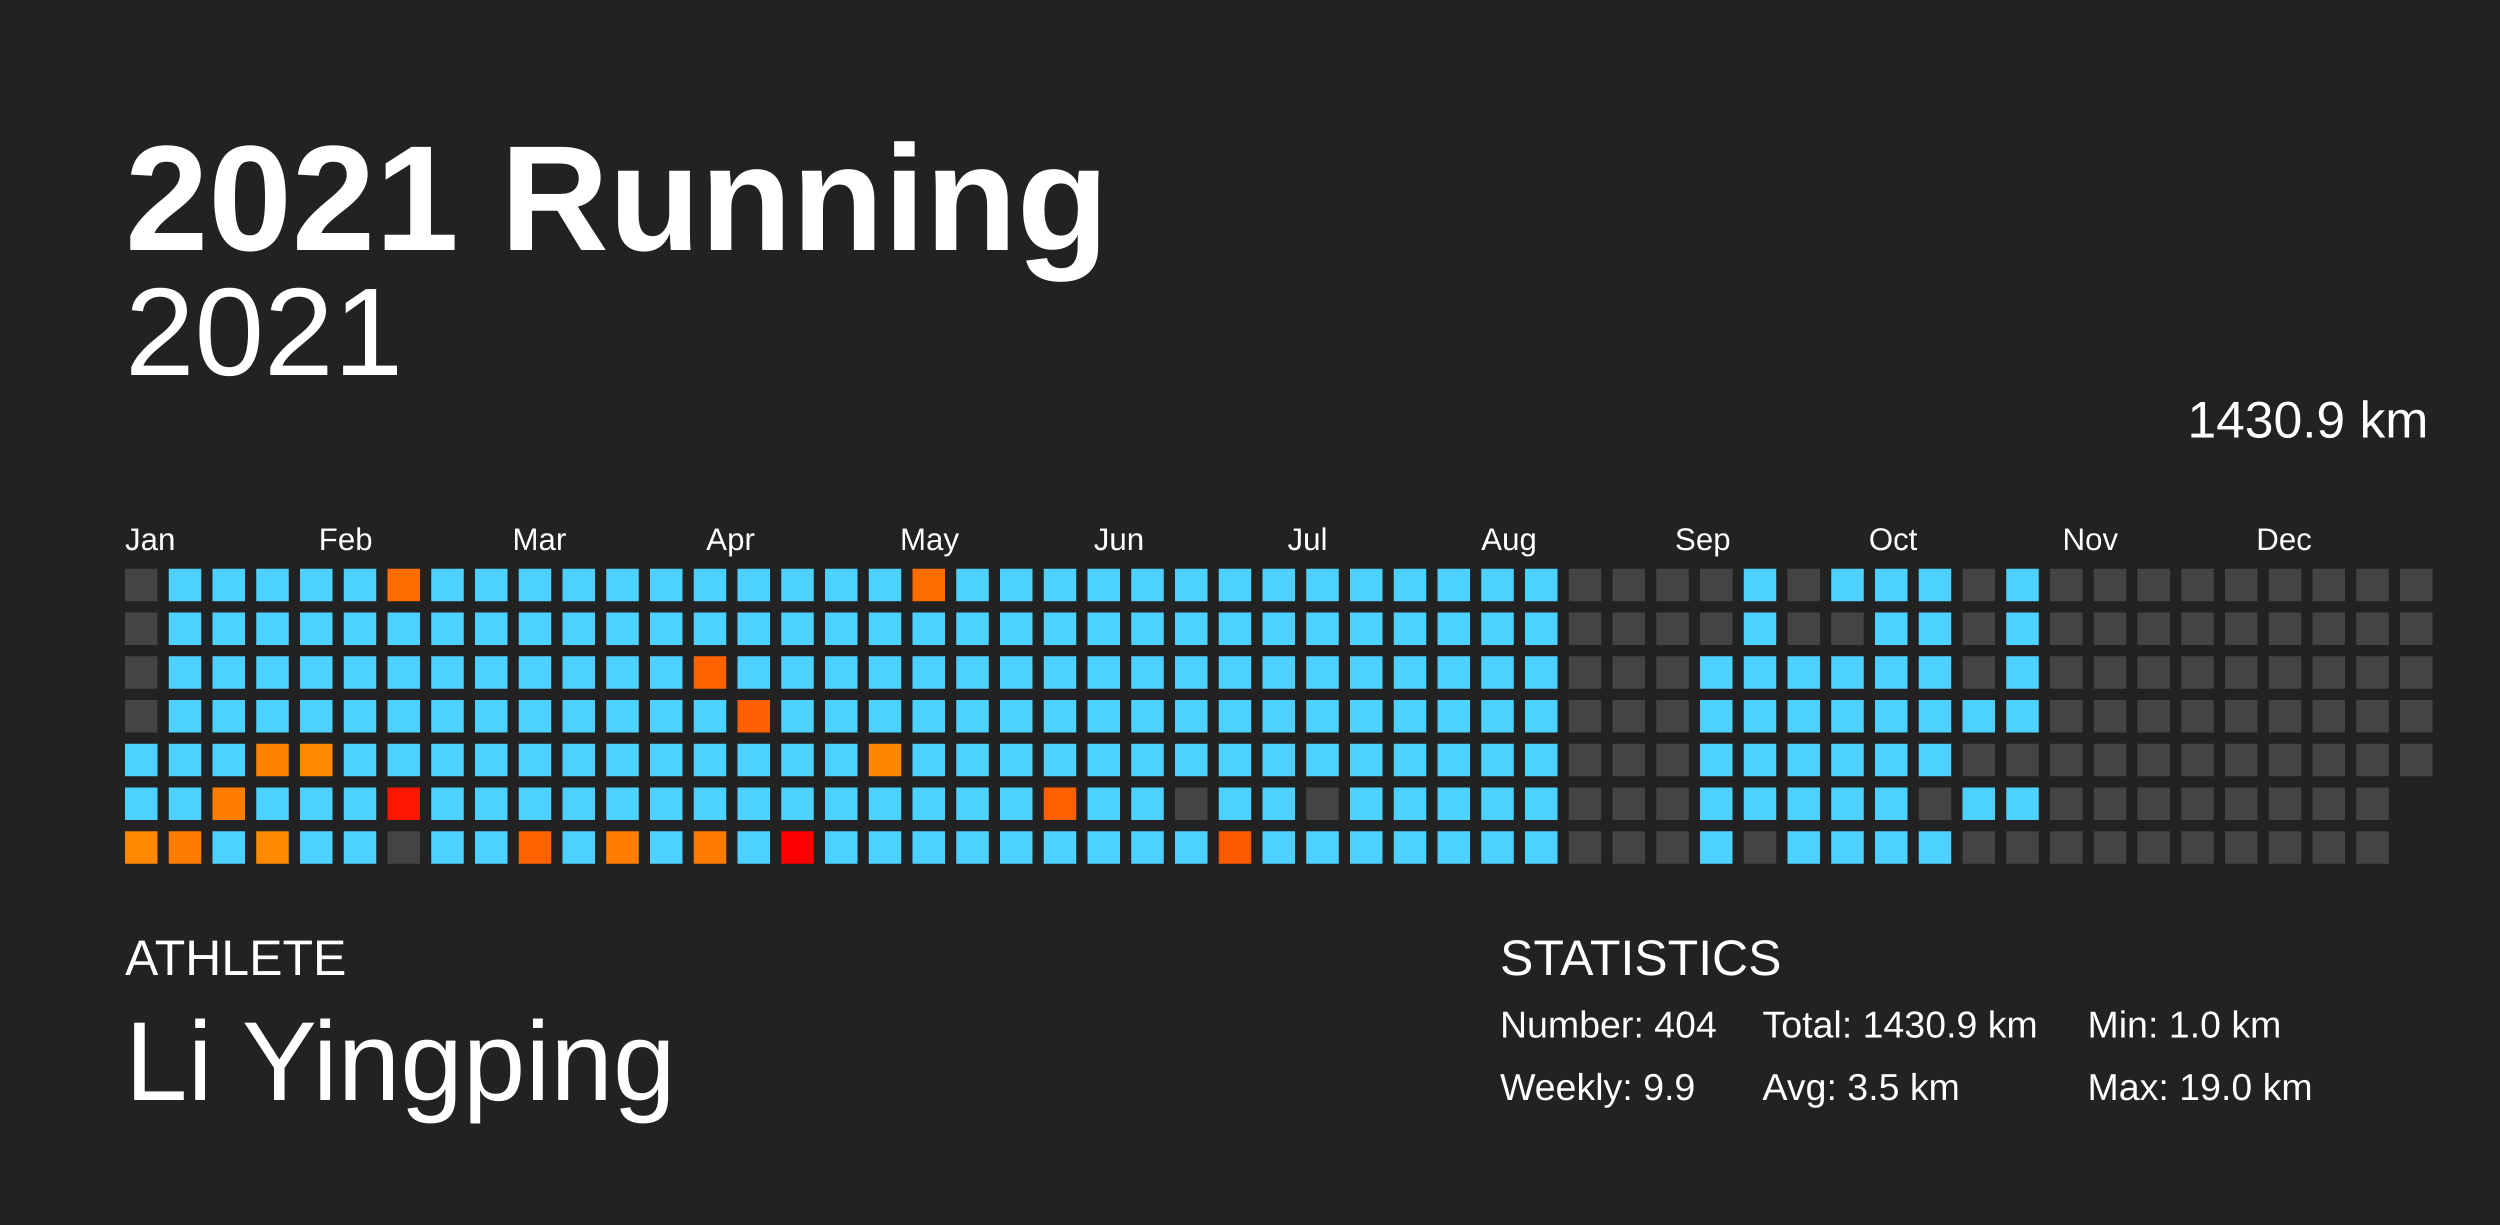
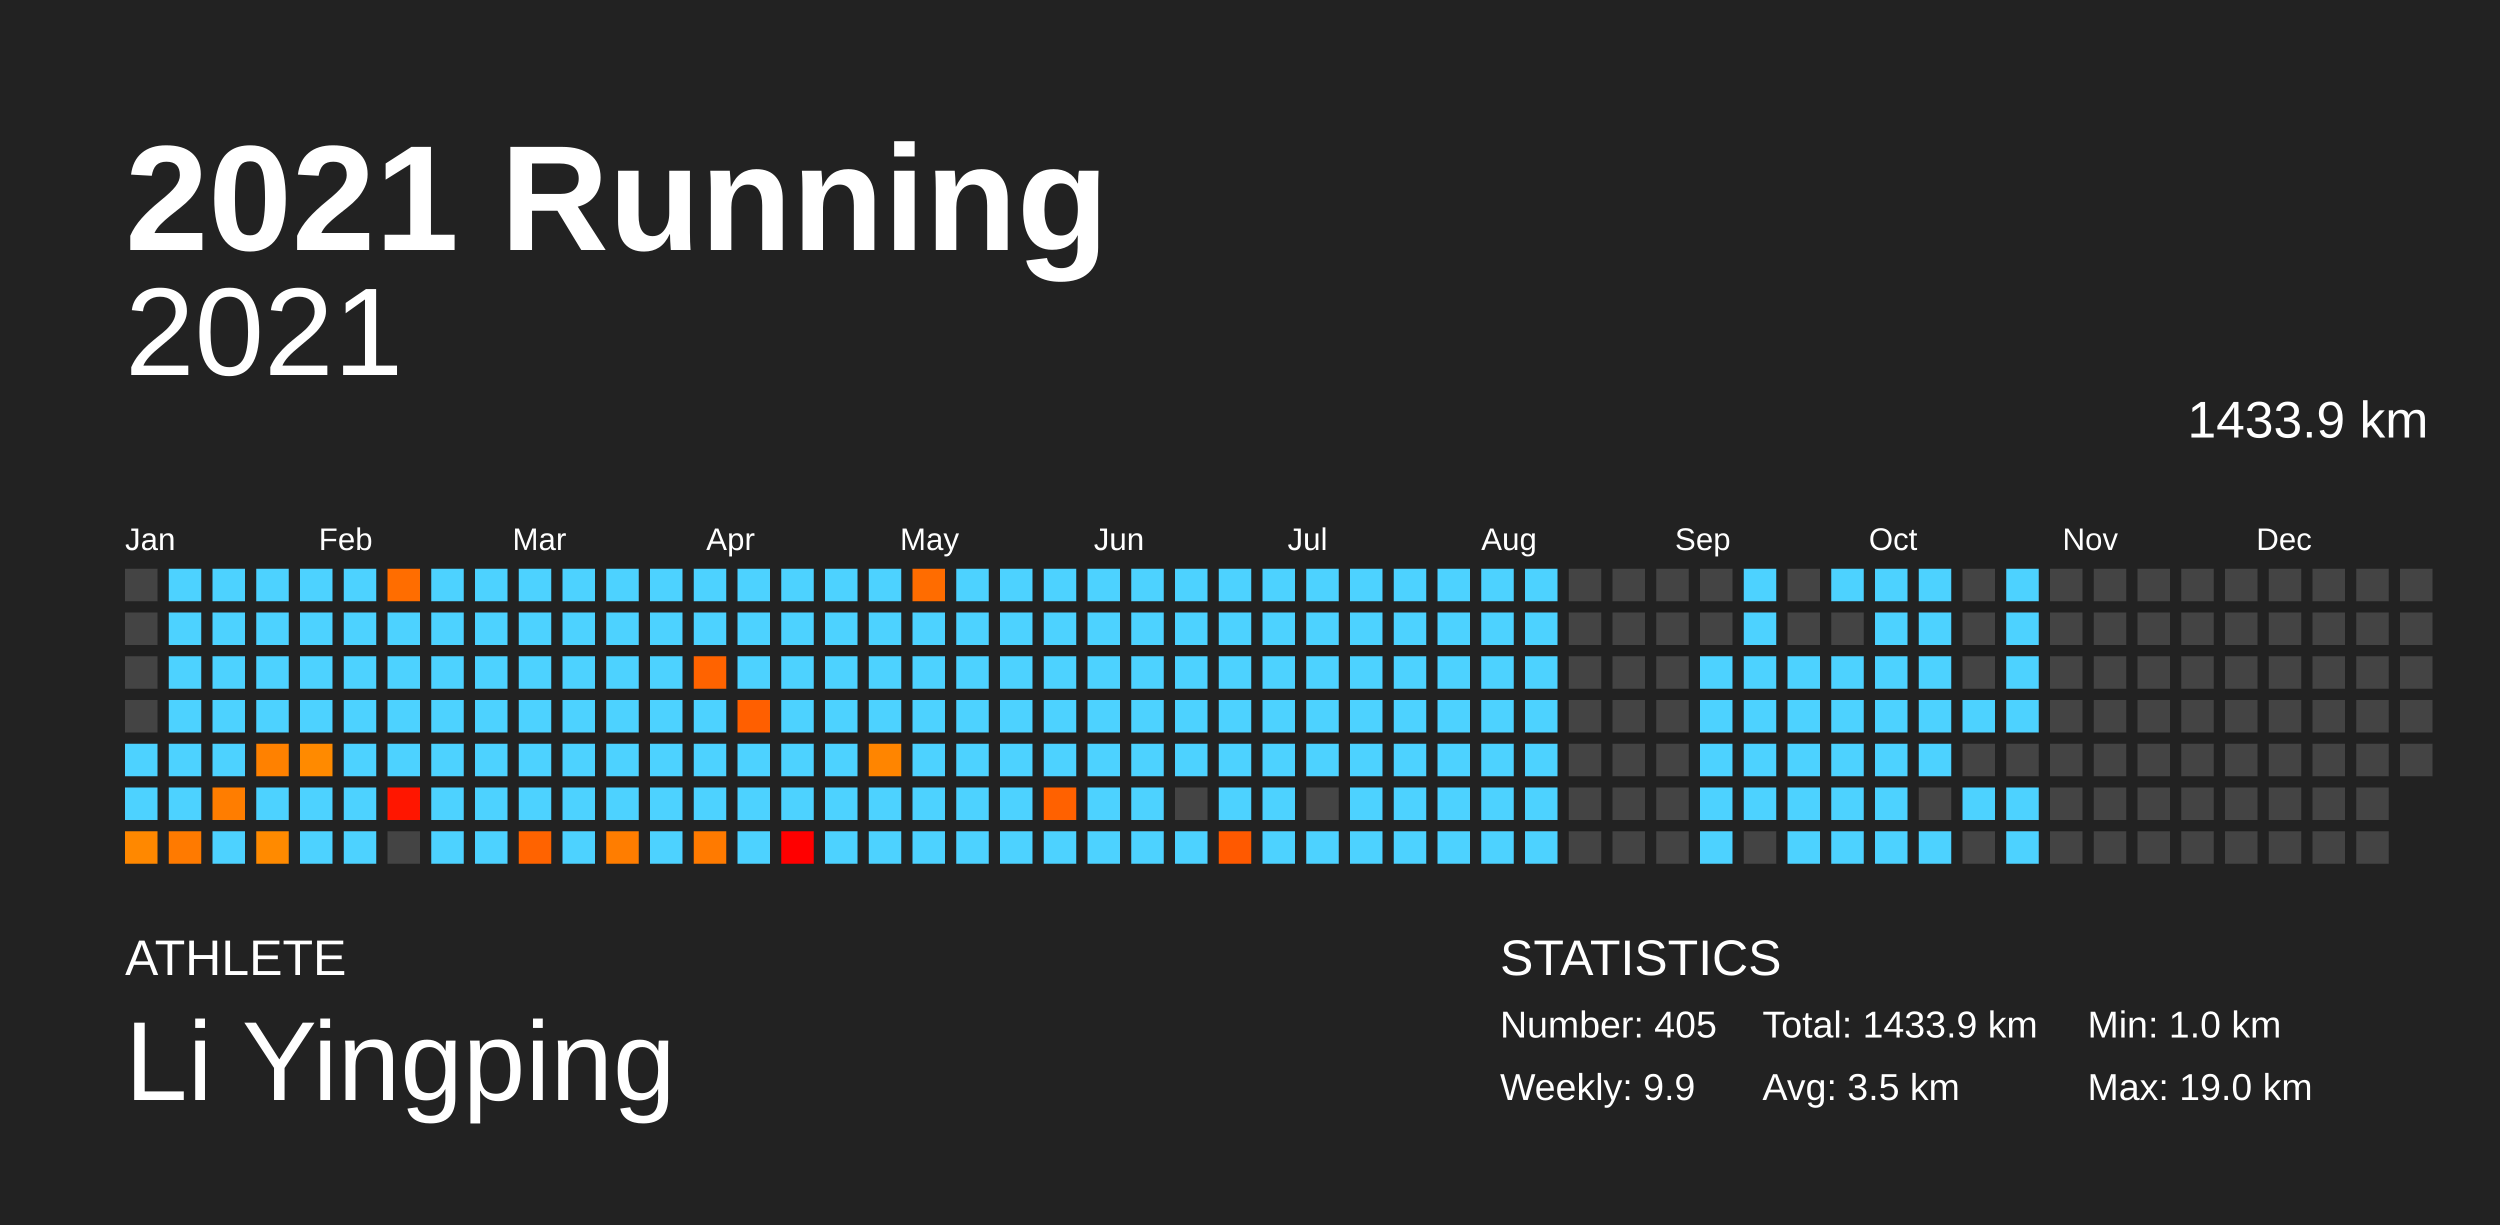
<svg xmlns="http://www.w3.org/2000/svg" baseProfile="full" height="98mm" version="1.1" viewBox="0,0,200,98" width="200mm">
  <defs />
  <rect fill="#222222" height="98" width="200" x="0" y="0" />
  <text fill="#FFFFFF" style="font-size:12px; font-family:Arial; font-weight:bold;" x="10" y="20">2021 Running</text>
  <text fill="#FFFFFF" style="font-size:4px; font-family:Arial" x="10" y="78">ATHLETE</text>
  <text fill="#FFFFFF" style="font-size:9px; font-family:Arial" x="10" y="88">Li Yingping</text>
  <text fill="#FFFFFF" style="font-size:4px; font-family:Arial" x="120" y="78">STATISTICS</text>
-   <text fill="#FFFFFF" style="font-size:3px; font-family:Arial" x="120" y="83">Number: 404</text>
+   <text fill="#FFFFFF" style="font-size:3px; font-family:Arial" x="120" y="83">Number: 405</text>
  <text fill="#FFFFFF" style="font-size:3px; font-family:Arial" x="120" y="88">Weekly: 9.9</text>
-   <text fill="#FFFFFF" style="font-size:3px; font-family:Arial" x="141" y="83">Total: 1430.9 km</text>
+   <text fill="#FFFFFF" style="font-size:3px; font-family:Arial" x="141" y="83">Total: 1433.9 km</text>
  <text fill="#FFFFFF" style="font-size:3px; font-family:Arial" x="141" y="88">Avg: 3.5 km</text>
  <text fill="#FFFFFF" style="font-size:3px; font-family:Arial" x="167" y="83">Min: 1.0 km</text>
  <text fill="#FFFFFF" style="font-size:3px; font-family:Arial" x="167" y="88">Max: 19.0 km</text>
  <text alignment-baseline="hanging" fill="#FFFFFF" style="font-size:10.0px; font-family:Arial;" x="10" y="30">2021</text>
-   <text alignment-baseline="hanging" fill="#FFFFFF" style="font-size:4.125px; font-family:Arial;" x="175" y="35">1430.9 km</text>
+   <text alignment-baseline="hanging" fill="#FFFFFF" style="font-size:4.125px; font-family:Arial;" x="175" y="35">1433.9 km</text>
  <text fill="#FFFFFF" style="font-size:2.5px; font-family:Arial" x="10.0" y="44">Jan</text>
  <text fill="#FFFFFF" style="font-size:2.5px; font-family:Arial" x="25.5" y="44">Feb</text>
  <text fill="#FFFFFF" style="font-size:2.5px; font-family:Arial" x="41.0" y="44">Mar</text>
  <text fill="#FFFFFF" style="font-size:2.5px; font-family:Arial" x="56.5" y="44">Apr</text>
  <text fill="#FFFFFF" style="font-size:2.5px; font-family:Arial" x="72.0" y="44">May</text>
  <text fill="#FFFFFF" style="font-size:2.5px; font-family:Arial" x="87.5" y="44">Jun</text>
  <text fill="#FFFFFF" style="font-size:2.5px; font-family:Arial" x="103.0" y="44">Jul</text>
  <text fill="#FFFFFF" style="font-size:2.5px; font-family:Arial" x="118.5" y="44">Aug</text>
  <text fill="#FFFFFF" style="font-size:2.5px; font-family:Arial" x="134.0" y="44">Sep</text>
  <text fill="#FFFFFF" style="font-size:2.5px; font-family:Arial" x="149.5" y="44">Oct</text>
  <text fill="#FFFFFF" style="font-size:2.5px; font-family:Arial" x="165.0" y="44">Nov</text>
  <text fill="#FFFFFF" style="font-size:2.5px; font-family:Arial" x="180.5" y="44">Dec</text>
  <rect fill="#444444" height="2.6" width="2.6" x="10.0" y="45.5" />
  <rect fill="#444444" height="2.6" width="2.6" x="10.0" y="49.0" />
  <rect fill="#444444" height="2.6" width="2.6" x="10.0" y="52.5" />
  <rect fill="#444444" height="2.6" width="2.6" x="10.0" y="56.0" />
  <rect fill="#4dd2ff" height="2.6" width="2.6" x="10.0" y="59.5" />
  <rect fill="#4dd2ff" height="2.6" width="2.6" x="10.0" y="63.0" />
  <rect fill="#ff8800" height="2.6" width="2.6" x="10.0" y="66.5" />
  <rect fill="#4dd2ff" height="2.6" width="2.6" x="13.5" y="45.5" />
  <rect fill="#4dd2ff" height="2.6" width="2.6" x="13.5" y="49.0" />
  <rect fill="#4dd2ff" height="2.6" width="2.6" x="13.5" y="52.5" />
  <rect fill="#4dd2ff" height="2.6" width="2.6" x="13.5" y="56.0" />
  <rect fill="#4dd2ff" height="2.6" width="2.6" x="13.5" y="59.5" />
  <rect fill="#4dd2ff" height="2.6" width="2.6" x="13.5" y="63.0" />
  <rect fill="#ff7a00" height="2.6" width="2.6" x="13.5" y="66.5" />
  <rect fill="#4dd2ff" height="2.6" width="2.6" x="17.0" y="45.5" />
  <rect fill="#4dd2ff" height="2.6" width="2.6" x="17.0" y="49.0" />
  <rect fill="#4dd2ff" height="2.6" width="2.6" x="17.0" y="52.5" />
  <rect fill="#4dd2ff" height="2.6" width="2.6" x="17.0" y="56.0" />
  <rect fill="#4dd2ff" height="2.6" width="2.6" x="17.0" y="59.5" />
  <rect fill="#ff7d00" height="2.6" width="2.6" x="17.0" y="63.0" />
  <rect fill="#4dd2ff" height="2.6" width="2.6" x="17.0" y="66.5" />
  <rect fill="#4dd2ff" height="2.6" width="2.6" x="20.5" y="45.5" />
  <rect fill="#4dd2ff" height="2.6" width="2.6" x="20.5" y="49.0" />
  <rect fill="#4dd2ff" height="2.6" width="2.6" x="20.5" y="52.5" />
  <rect fill="#4dd2ff" height="2.6" width="2.6" x="20.5" y="56.0" />
  <rect fill="#ff8100" height="2.6" width="2.6" x="20.5" y="59.5" />
  <rect fill="#4dd2ff" height="2.6" width="2.6" x="20.5" y="63.0" />
  <rect fill="#ff8a00" height="2.6" width="2.6" x="20.5" y="66.5" />
  <rect fill="#4dd2ff" height="2.6" width="2.6" x="24.0" y="45.5" />
  <rect fill="#4dd2ff" height="2.6" width="2.6" x="24.0" y="49.0" />
  <rect fill="#4dd2ff" height="2.6" width="2.6" x="24.0" y="52.5" />
  <rect fill="#4dd2ff" height="2.6" width="2.6" x="24.0" y="56.0" />
  <rect fill="#ff8a00" height="2.6" width="2.6" x="24.0" y="59.5" />
  <rect fill="#4dd2ff" height="2.6" width="2.6" x="24.0" y="63.0" />
  <rect fill="#4dd2ff" height="2.6" width="2.6" x="24.0" y="66.5" />
  <rect fill="#4dd2ff" height="2.6" width="2.6" x="27.5" y="45.5" />
  <rect fill="#4dd2ff" height="2.6" width="2.6" x="27.5" y="49.0" />
  <rect fill="#4dd2ff" height="2.6" width="2.6" x="27.5" y="52.5" />
  <rect fill="#4dd2ff" height="2.6" width="2.6" x="27.5" y="56.0" />
  <rect fill="#4dd2ff" height="2.6" width="2.6" x="27.5" y="59.5" />
  <rect fill="#4dd2ff" height="2.6" width="2.6" x="27.5" y="63.0" />
  <rect fill="#4dd2ff" height="2.6" width="2.6" x="27.5" y="66.5" />
  <rect fill="#ff6d00" height="2.6" width="2.6" x="31.0" y="45.5" />
  <rect fill="#4dd2ff" height="2.6" width="2.6" x="31.0" y="49.0" />
  <rect fill="#4dd2ff" height="2.6" width="2.6" x="31.0" y="52.5" />
  <rect fill="#4dd2ff" height="2.6" width="2.6" x="31.0" y="56.0" />
  <rect fill="#4dd2ff" height="2.6" width="2.6" x="31.0" y="59.5" />
  <rect fill="#ff1600" height="2.6" width="2.6" x="31.0" y="63.0" />
  <rect fill="#444444" height="2.6" width="2.6" x="31.0" y="66.5" />
  <rect fill="#4dd2ff" height="2.6" width="2.6" x="34.5" y="45.5" />
  <rect fill="#4dd2ff" height="2.6" width="2.6" x="34.5" y="49.0" />
  <rect fill="#4dd2ff" height="2.6" width="2.6" x="34.5" y="52.5" />
  <rect fill="#4dd2ff" height="2.6" width="2.6" x="34.5" y="56.0" />
  <rect fill="#4dd2ff" height="2.6" width="2.6" x="34.5" y="59.5" />
  <rect fill="#4dd2ff" height="2.6" width="2.6" x="34.5" y="63.0" />
  <rect fill="#4dd2ff" height="2.6" width="2.6" x="34.5" y="66.5" />
  <rect fill="#4dd2ff" height="2.6" width="2.6" x="38.0" y="45.5" />
  <rect fill="#4dd2ff" height="2.6" width="2.6" x="38.0" y="49.0" />
  <rect fill="#4dd2ff" height="2.6" width="2.6" x="38.0" y="52.5" />
  <rect fill="#4dd2ff" height="2.6" width="2.6" x="38.0" y="56.0" />
  <rect fill="#4dd2ff" height="2.6" width="2.6" x="38.0" y="59.5" />
  <rect fill="#4dd2ff" height="2.6" width="2.6" x="38.0" y="63.0" />
  <rect fill="#4dd2ff" height="2.6" width="2.6" x="38.0" y="66.5" />
  <rect fill="#4dd2ff" height="2.6" width="2.6" x="41.5" y="45.5" />
  <rect fill="#4dd2ff" height="2.6" width="2.6" x="41.5" y="49.0" />
  <rect fill="#4dd2ff" height="2.6" width="2.6" x="41.5" y="52.5" />
  <rect fill="#4dd2ff" height="2.6" width="2.6" x="41.5" y="56.0" />
  <rect fill="#4dd2ff" height="2.6" width="2.6" x="41.5" y="59.5" />
  <rect fill="#4dd2ff" height="2.6" width="2.6" x="41.5" y="63.0" />
  <rect fill="#ff6300" height="2.6" width="2.6" x="41.5" y="66.5" />
  <rect fill="#4dd2ff" height="2.6" width="2.6" x="45.0" y="45.5" />
  <rect fill="#4dd2ff" height="2.6" width="2.6" x="45.0" y="49.0" />
  <rect fill="#4dd2ff" height="2.6" width="2.6" x="45.0" y="52.5" />
  <rect fill="#4dd2ff" height="2.6" width="2.6" x="45.0" y="56.0" />
  <rect fill="#4dd2ff" height="2.6" width="2.6" x="45.0" y="59.5" />
  <rect fill="#4dd2ff" height="2.6" width="2.6" x="45.0" y="63.0" />
  <rect fill="#4dd2ff" height="2.6" width="2.6" x="45.0" y="66.5" />
  <rect fill="#4dd2ff" height="2.6" width="2.6" x="48.5" y="45.5" />
  <rect fill="#4dd2ff" height="2.6" width="2.6" x="48.5" y="49.0" />
  <rect fill="#4dd2ff" height="2.6" width="2.6" x="48.5" y="52.5" />
  <rect fill="#4dd2ff" height="2.6" width="2.6" x="48.5" y="56.0" />
  <rect fill="#4dd2ff" height="2.6" width="2.6" x="48.5" y="59.5" />
  <rect fill="#4dd2ff" height="2.6" width="2.6" x="48.5" y="63.0" />
  <rect fill="#ff7d00" height="2.6" width="2.6" x="48.5" y="66.5" />
  <rect fill="#4dd2ff" height="2.6" width="2.6" x="52.0" y="45.5" />
  <rect fill="#4dd2ff" height="2.6" width="2.6" x="52.0" y="49.0" />
  <rect fill="#4dd2ff" height="2.6" width="2.6" x="52.0" y="52.5" />
  <rect fill="#4dd2ff" height="2.6" width="2.6" x="52.0" y="56.0" />
  <rect fill="#4dd2ff" height="2.6" width="2.6" x="52.0" y="59.5" />
  <rect fill="#4dd2ff" height="2.6" width="2.6" x="52.0" y="63.0" />
  <rect fill="#4dd2ff" height="2.6" width="2.6" x="52.0" y="66.5" />
  <rect fill="#4dd2ff" height="2.6" width="2.6" x="55.5" y="45.5" />
  <rect fill="#4dd2ff" height="2.6" width="2.6" x="55.5" y="49.0" />
  <rect fill="#ff6300" height="2.6" width="2.6" x="55.5" y="52.5" />
  <rect fill="#4dd2ff" height="2.6" width="2.6" x="55.5" y="56.0" />
  <rect fill="#4dd2ff" height="2.6" width="2.6" x="55.5" y="59.5" />
  <rect fill="#4dd2ff" height="2.6" width="2.6" x="55.5" y="63.0" />
  <rect fill="#ff7a00" height="2.6" width="2.6" x="55.5" y="66.5" />
  <rect fill="#4dd2ff" height="2.6" width="2.6" x="59.0" y="45.5" />
  <rect fill="#4dd2ff" height="2.6" width="2.6" x="59.0" y="49.0" />
  <rect fill="#4dd2ff" height="2.6" width="2.6" x="59.0" y="52.5" />
  <rect fill="#ff5f00" height="2.6" width="2.6" x="59.0" y="56.0" />
  <rect fill="#4dd2ff" height="2.6" width="2.6" x="59.0" y="59.5" />
  <rect fill="#4dd2ff" height="2.6" width="2.6" x="59.0" y="63.0" />
  <rect fill="#4dd2ff" height="2.6" width="2.6" x="59.0" y="66.5" />
  <rect fill="#4dd2ff" height="2.6" width="2.6" x="62.5" y="45.5" />
  <rect fill="#4dd2ff" height="2.6" width="2.6" x="62.5" y="49.0" />
  <rect fill="#4dd2ff" height="2.6" width="2.6" x="62.5" y="52.5" />
  <rect fill="#4dd2ff" height="2.6" width="2.6" x="62.5" y="56.0" />
  <rect fill="#4dd2ff" height="2.6" width="2.6" x="62.5" y="59.5" />
  <rect fill="#4dd2ff" height="2.6" width="2.6" x="62.5" y="63.0" />
  <rect fill="red" height="2.6" width="2.6" x="62.5" y="66.5" />
  <rect fill="#4dd2ff" height="2.6" width="2.6" x="66.0" y="45.5" />
  <rect fill="#4dd2ff" height="2.6" width="2.6" x="66.0" y="49.0" />
  <rect fill="#4dd2ff" height="2.6" width="2.6" x="66.0" y="52.5" />
  <rect fill="#4dd2ff" height="2.6" width="2.6" x="66.0" y="56.0" />
  <rect fill="#4dd2ff" height="2.6" width="2.6" x="66.0" y="59.5" />
  <rect fill="#4dd2ff" height="2.6" width="2.6" x="66.0" y="63.0" />
  <rect fill="#4dd2ff" height="2.6" width="2.6" x="66.0" y="66.5" />
  <rect fill="#4dd2ff" height="2.6" width="2.6" x="69.5" y="45.5" />
  <rect fill="#4dd2ff" height="2.6" width="2.6" x="69.5" y="49.0" />
  <rect fill="#4dd2ff" height="2.6" width="2.6" x="69.5" y="52.5" />
  <rect fill="#4dd2ff" height="2.6" width="2.6" x="69.5" y="56.0" />
  <rect fill="#ff8500" height="2.6" width="2.6" x="69.5" y="59.5" />
  <rect fill="#4dd2ff" height="2.6" width="2.6" x="69.5" y="63.0" />
  <rect fill="#4dd2ff" height="2.6" width="2.6" x="69.5" y="66.5" />
  <rect fill="#ff6c00" height="2.6" width="2.6" x="73.0" y="45.5" />
  <rect fill="#4dd2ff" height="2.6" width="2.6" x="73.0" y="49.0" />
  <rect fill="#4dd2ff" height="2.6" width="2.6" x="73.0" y="52.5" />
  <rect fill="#4dd2ff" height="2.6" width="2.6" x="73.0" y="56.0" />
  <rect fill="#4dd2ff" height="2.6" width="2.6" x="73.0" y="59.5" />
  <rect fill="#4dd2ff" height="2.6" width="2.6" x="73.0" y="63.0" />
  <rect fill="#4dd2ff" height="2.6" width="2.6" x="73.0" y="66.5" />
  <rect fill="#4dd2ff" height="2.6" width="2.6" x="76.5" y="45.5" />
  <rect fill="#4dd2ff" height="2.6" width="2.6" x="76.5" y="49.0" />
  <rect fill="#4dd2ff" height="2.6" width="2.6" x="76.5" y="52.5" />
  <rect fill="#4dd2ff" height="2.6" width="2.6" x="76.5" y="56.0" />
  <rect fill="#4dd2ff" height="2.6" width="2.6" x="76.5" y="59.5" />
  <rect fill="#4dd2ff" height="2.6" width="2.6" x="76.5" y="63.0" />
  <rect fill="#4dd2ff" height="2.6" width="2.6" x="76.5" y="66.5" />
  <rect fill="#4dd2ff" height="2.6" width="2.6" x="80.0" y="45.5" />
  <rect fill="#4dd2ff" height="2.6" width="2.6" x="80.0" y="49.0" />
  <rect fill="#4dd2ff" height="2.6" width="2.6" x="80.0" y="52.5" />
  <rect fill="#4dd2ff" height="2.6" width="2.6" x="80.0" y="56.0" />
  <rect fill="#4dd2ff" height="2.6" width="2.6" x="80.0" y="59.5" />
  <rect fill="#4dd2ff" height="2.6" width="2.6" x="80.0" y="63.0" />
  <rect fill="#4dd2ff" height="2.6" width="2.6" x="80.0" y="66.5" />
  <rect fill="#4dd2ff" height="2.6" width="2.6" x="83.5" y="45.5" />
  <rect fill="#4dd2ff" height="2.6" width="2.6" x="83.5" y="49.0" />
  <rect fill="#4dd2ff" height="2.6" width="2.6" x="83.5" y="52.5" />
  <rect fill="#4dd2ff" height="2.6" width="2.6" x="83.5" y="56.0" />
  <rect fill="#4dd2ff" height="2.6" width="2.6" x="83.5" y="59.5" />
  <rect fill="#ff6100" height="2.6" width="2.6" x="83.5" y="63.0" />
  <rect fill="#4dd2ff" height="2.6" width="2.6" x="83.5" y="66.5" />
  <rect fill="#4dd2ff" height="2.6" width="2.6" x="87.0" y="45.5" />
  <rect fill="#4dd2ff" height="2.6" width="2.6" x="87.0" y="49.0" />
  <rect fill="#4dd2ff" height="2.6" width="2.6" x="87.0" y="52.5" />
  <rect fill="#4dd2ff" height="2.6" width="2.6" x="87.0" y="56.0" />
  <rect fill="#4dd2ff" height="2.6" width="2.6" x="87.0" y="59.5" />
  <rect fill="#4dd2ff" height="2.6" width="2.6" x="87.0" y="63.0" />
  <rect fill="#4dd2ff" height="2.6" width="2.6" x="87.0" y="66.5" />
  <rect fill="#4dd2ff" height="2.6" width="2.6" x="90.5" y="45.5" />
  <rect fill="#4dd2ff" height="2.6" width="2.6" x="90.5" y="49.0" />
  <rect fill="#4dd2ff" height="2.6" width="2.6" x="90.5" y="52.5" />
  <rect fill="#4dd2ff" height="2.6" width="2.6" x="90.5" y="56.0" />
  <rect fill="#4dd2ff" height="2.6" width="2.6" x="90.5" y="59.5" />
  <rect fill="#4dd2ff" height="2.6" width="2.6" x="90.5" y="63.0" />
  <rect fill="#4dd2ff" height="2.6" width="2.6" x="90.5" y="66.5" />
  <rect fill="#4dd2ff" height="2.6" width="2.6" x="94.0" y="45.5" />
  <rect fill="#4dd2ff" height="2.6" width="2.6" x="94.0" y="49.0" />
  <rect fill="#4dd2ff" height="2.6" width="2.6" x="94.0" y="52.5" />
  <rect fill="#4dd2ff" height="2.6" width="2.6" x="94.0" y="56.0" />
  <rect fill="#4dd2ff" height="2.6" width="2.6" x="94.0" y="59.5" />
  <rect fill="#444444" height="2.6" width="2.6" x="94.0" y="63.0" />
  <rect fill="#4dd2ff" height="2.6" width="2.6" x="94.0" y="66.5" />
  <rect fill="#4dd2ff" height="2.6" width="2.6" x="97.5" y="45.5" />
  <rect fill="#4dd2ff" height="2.6" width="2.6" x="97.5" y="49.0" />
  <rect fill="#4dd2ff" height="2.6" width="2.6" x="97.5" y="52.5" />
  <rect fill="#4dd2ff" height="2.6" width="2.6" x="97.5" y="56.0" />
  <rect fill="#4dd2ff" height="2.6" width="2.6" x="97.5" y="59.5" />
  <rect fill="#4dd2ff" height="2.6" width="2.6" x="97.5" y="63.0" />
  <rect fill="#ff5900" height="2.6" width="2.6" x="97.5" y="66.5" />
  <rect fill="#4dd2ff" height="2.6" width="2.6" x="101.0" y="45.5" />
  <rect fill="#4dd2ff" height="2.6" width="2.6" x="101.0" y="49.0" />
  <rect fill="#4dd2ff" height="2.6" width="2.6" x="101.0" y="52.5" />
  <rect fill="#4dd2ff" height="2.6" width="2.6" x="101.0" y="56.0" />
  <rect fill="#4dd2ff" height="2.6" width="2.6" x="101.0" y="59.5" />
  <rect fill="#4dd2ff" height="2.6" width="2.6" x="101.0" y="63.0" />
  <rect fill="#4dd2ff" height="2.6" width="2.6" x="101.0" y="66.5" />
  <rect fill="#4dd2ff" height="2.6" width="2.6" x="104.5" y="45.5" />
  <rect fill="#4dd2ff" height="2.6" width="2.6" x="104.5" y="49.0" />
  <rect fill="#4dd2ff" height="2.6" width="2.6" x="104.5" y="52.5" />
  <rect fill="#4dd2ff" height="2.6" width="2.6" x="104.5" y="56.0" />
  <rect fill="#4dd2ff" height="2.6" width="2.6" x="104.5" y="59.5" />
  <rect fill="#444444" height="2.6" width="2.6" x="104.5" y="63.0" />
  <rect fill="#4dd2ff" height="2.6" width="2.6" x="104.5" y="66.5" />
  <rect fill="#4dd2ff" height="2.6" width="2.6" x="108.0" y="45.5" />
  <rect fill="#4dd2ff" height="2.6" width="2.6" x="108.0" y="49.0" />
  <rect fill="#4dd2ff" height="2.6" width="2.6" x="108.0" y="52.5" />
  <rect fill="#4dd2ff" height="2.6" width="2.6" x="108.0" y="56.0" />
  <rect fill="#4dd2ff" height="2.6" width="2.6" x="108.0" y="59.5" />
  <rect fill="#4dd2ff" height="2.6" width="2.6" x="108.0" y="63.0" />
  <rect fill="#4dd2ff" height="2.6" width="2.6" x="108.0" y="66.5" />
  <rect fill="#4dd2ff" height="2.6" width="2.6" x="111.5" y="45.5" />
  <rect fill="#4dd2ff" height="2.6" width="2.6" x="111.5" y="49.0" />
  <rect fill="#4dd2ff" height="2.6" width="2.6" x="111.5" y="52.5" />
  <rect fill="#4dd2ff" height="2.6" width="2.6" x="111.5" y="56.0" />
  <rect fill="#4dd2ff" height="2.6" width="2.6" x="111.5" y="59.5" />
  <rect fill="#4dd2ff" height="2.6" width="2.6" x="111.5" y="63.0" />
  <rect fill="#4dd2ff" height="2.6" width="2.6" x="111.5" y="66.5" />
  <rect fill="#4dd2ff" height="2.6" width="2.6" x="115.0" y="45.5" />
  <rect fill="#4dd2ff" height="2.6" width="2.6" x="115.0" y="49.0" />
  <rect fill="#4dd2ff" height="2.6" width="2.6" x="115.0" y="52.5" />
  <rect fill="#4dd2ff" height="2.6" width="2.6" x="115.0" y="56.0" />
  <rect fill="#4dd2ff" height="2.6" width="2.6" x="115.0" y="59.5" />
  <rect fill="#4dd2ff" height="2.6" width="2.6" x="115.0" y="63.0" />
  <rect fill="#4dd2ff" height="2.6" width="2.6" x="115.0" y="66.5" />
  <rect fill="#4dd2ff" height="2.6" width="2.6" x="118.5" y="45.5" />
  <rect fill="#4dd2ff" height="2.6" width="2.6" x="118.5" y="49.0" />
  <rect fill="#4dd2ff" height="2.6" width="2.6" x="118.5" y="52.5" />
  <rect fill="#4dd2ff" height="2.6" width="2.6" x="118.5" y="56.0" />
  <rect fill="#4dd2ff" height="2.6" width="2.6" x="118.5" y="59.5" />
  <rect fill="#4dd2ff" height="2.6" width="2.6" x="118.5" y="63.0" />
  <rect fill="#4dd2ff" height="2.6" width="2.6" x="118.5" y="66.5" />
  <rect fill="#4dd2ff" height="2.6" width="2.6" x="122.0" y="45.5" />
  <rect fill="#4dd2ff" height="2.6" width="2.6" x="122.0" y="49.0" />
  <rect fill="#4dd2ff" height="2.6" width="2.6" x="122.0" y="52.5" />
  <rect fill="#4dd2ff" height="2.6" width="2.6" x="122.0" y="56.0" />
  <rect fill="#4dd2ff" height="2.6" width="2.6" x="122.0" y="59.5" />
  <rect fill="#4dd2ff" height="2.6" width="2.6" x="122.0" y="63.0" />
  <rect fill="#4dd2ff" height="2.6" width="2.6" x="122.0" y="66.5" />
  <rect fill="#444444" height="2.6" width="2.6" x="125.5" y="45.5" />
  <rect fill="#444444" height="2.6" width="2.6" x="125.5" y="49.0" />
  <rect fill="#444444" height="2.6" width="2.6" x="125.5" y="52.5" />
  <rect fill="#444444" height="2.6" width="2.6" x="125.5" y="56.0" />
  <rect fill="#444444" height="2.6" width="2.6" x="125.5" y="59.5" />
  <rect fill="#444444" height="2.6" width="2.6" x="125.5" y="63.0" />
  <rect fill="#444444" height="2.6" width="2.6" x="125.5" y="66.5" />
  <rect fill="#444444" height="2.6" width="2.6" x="129.0" y="45.5" />
  <rect fill="#444444" height="2.6" width="2.6" x="129.0" y="49.0" />
  <rect fill="#444444" height="2.6" width="2.6" x="129.0" y="52.5" />
  <rect fill="#444444" height="2.6" width="2.6" x="129.0" y="56.0" />
  <rect fill="#444444" height="2.6" width="2.6" x="129.0" y="59.5" />
  <rect fill="#444444" height="2.6" width="2.6" x="129.0" y="63.0" />
  <rect fill="#444444" height="2.6" width="2.6" x="129.0" y="66.5" />
  <rect fill="#444444" height="2.6" width="2.6" x="132.5" y="45.5" />
  <rect fill="#444444" height="2.6" width="2.6" x="132.5" y="49.0" />
  <rect fill="#444444" height="2.6" width="2.6" x="132.5" y="52.5" />
  <rect fill="#444444" height="2.6" width="2.6" x="132.5" y="56.0" />
  <rect fill="#444444" height="2.6" width="2.6" x="132.5" y="59.5" />
  <rect fill="#444444" height="2.6" width="2.6" x="132.5" y="63.0" />
  <rect fill="#444444" height="2.6" width="2.6" x="132.5" y="66.5" />
  <rect fill="#444444" height="2.6" width="2.6" x="136.0" y="45.5" />
  <rect fill="#444444" height="2.6" width="2.6" x="136.0" y="49.0" />
  <rect fill="#4dd2ff" height="2.6" width="2.6" x="136.0" y="52.5" />
  <rect fill="#4dd2ff" height="2.6" width="2.6" x="136.0" y="56.0" />
  <rect fill="#4dd2ff" height="2.6" width="2.6" x="136.0" y="59.5" />
  <rect fill="#4dd2ff" height="2.6" width="2.6" x="136.0" y="63.0" />
  <rect fill="#4dd2ff" height="2.6" width="2.6" x="136.0" y="66.5" />
  <rect fill="#4dd2ff" height="2.6" width="2.6" x="139.5" y="45.5" />
  <rect fill="#4dd2ff" height="2.6" width="2.6" x="139.5" y="49.0" />
  <rect fill="#4dd2ff" height="2.6" width="2.6" x="139.5" y="52.5" />
  <rect fill="#4dd2ff" height="2.6" width="2.6" x="139.5" y="56.0" />
  <rect fill="#4dd2ff" height="2.6" width="2.6" x="139.5" y="59.5" />
  <rect fill="#4dd2ff" height="2.6" width="2.6" x="139.5" y="63.0" />
  <rect fill="#444444" height="2.6" width="2.6" x="139.5" y="66.5" />
  <rect fill="#444444" height="2.6" width="2.6" x="143.0" y="45.5" />
  <rect fill="#444444" height="2.6" width="2.6" x="143.0" y="49.0" />
  <rect fill="#4dd2ff" height="2.6" width="2.6" x="143.0" y="52.5" />
  <rect fill="#4dd2ff" height="2.6" width="2.6" x="143.0" y="56.0" />
  <rect fill="#4dd2ff" height="2.6" width="2.6" x="143.0" y="59.5" />
  <rect fill="#4dd2ff" height="2.6" width="2.6" x="143.0" y="63.0" />
  <rect fill="#4dd2ff" height="2.6" width="2.6" x="143.0" y="66.5" />
  <rect fill="#4dd2ff" height="2.6" width="2.6" x="146.5" y="45.5" />
  <rect fill="#444444" height="2.6" width="2.6" x="146.5" y="49.0" />
  <rect fill="#4dd2ff" height="2.6" width="2.6" x="146.5" y="52.5" />
  <rect fill="#4dd2ff" height="2.6" width="2.6" x="146.5" y="56.0" />
  <rect fill="#4dd2ff" height="2.6" width="2.6" x="146.5" y="59.5" />
  <rect fill="#4dd2ff" height="2.6" width="2.6" x="146.5" y="63.0" />
  <rect fill="#4dd2ff" height="2.6" width="2.6" x="146.5" y="66.5" />
  <rect fill="#4dd2ff" height="2.6" width="2.6" x="150.0" y="45.5" />
  <rect fill="#4dd2ff" height="2.6" width="2.6" x="150.0" y="49.0" />
  <rect fill="#4dd2ff" height="2.6" width="2.6" x="150.0" y="52.5" />
  <rect fill="#4dd2ff" height="2.6" width="2.6" x="150.0" y="56.0" />
  <rect fill="#4dd2ff" height="2.6" width="2.6" x="150.0" y="59.5" />
  <rect fill="#4dd2ff" height="2.6" width="2.6" x="150.0" y="63.0" />
  <rect fill="#4dd2ff" height="2.6" width="2.6" x="150.0" y="66.5" />
  <rect fill="#4dd2ff" height="2.6" width="2.6" x="153.5" y="45.5" />
  <rect fill="#4dd2ff" height="2.6" width="2.6" x="153.5" y="49.0" />
  <rect fill="#4dd2ff" height="2.6" width="2.6" x="153.5" y="52.5" />
  <rect fill="#4dd2ff" height="2.6" width="2.6" x="153.5" y="56.0" />
  <rect fill="#4dd2ff" height="2.6" width="2.6" x="153.5" y="59.5" />
  <rect fill="#444444" height="2.6" width="2.6" x="153.5" y="63.0" />
  <rect fill="#4dd2ff" height="2.6" width="2.6" x="153.5" y="66.5" />
  <rect fill="#444444" height="2.6" width="2.6" x="157.0" y="45.5" />
  <rect fill="#444444" height="2.6" width="2.6" x="157.0" y="49.0" />
  <rect fill="#444444" height="2.6" width="2.6" x="157.0" y="52.5" />
  <rect fill="#4dd2ff" height="2.6" width="2.6" x="157.0" y="56.0" />
  <rect fill="#444444" height="2.6" width="2.6" x="157.0" y="59.5" />
  <rect fill="#4dd2ff" height="2.6" width="2.6" x="157.0" y="63.0" />
  <rect fill="#444444" height="2.6" width="2.6" x="157.0" y="66.5" />
  <rect fill="#4dd2ff" height="2.6" width="2.6" x="160.5" y="45.5" />
  <rect fill="#4dd2ff" height="2.6" width="2.6" x="160.5" y="49.0" />
  <rect fill="#4dd2ff" height="2.6" width="2.6" x="160.5" y="52.5" />
  <rect fill="#4dd2ff" height="2.6" width="2.6" x="160.5" y="56.0" />
  <rect fill="#444444" height="2.6" width="2.6" x="160.5" y="59.5" />
  <rect fill="#4dd2ff" height="2.6" width="2.6" x="160.5" y="63.0" />
-   <rect fill="#444444" height="2.6" width="2.6" x="160.5" y="66.5" />
+   <rect fill="#4dd2ff" height="2.6" width="2.6" x="160.5" y="66.5" />
  <rect fill="#444444" height="2.6" width="2.6" x="164.0" y="45.5" />
  <rect fill="#444444" height="2.6" width="2.6" x="164.0" y="49.0" />
  <rect fill="#444444" height="2.6" width="2.6" x="164.0" y="52.5" />
  <rect fill="#444444" height="2.6" width="2.6" x="164.0" y="56.0" />
  <rect fill="#444444" height="2.6" width="2.6" x="164.0" y="59.5" />
  <rect fill="#444444" height="2.6" width="2.6" x="164.0" y="63.0" />
  <rect fill="#444444" height="2.6" width="2.6" x="164.0" y="66.5" />
  <rect fill="#444444" height="2.6" width="2.6" x="167.5" y="45.5" />
  <rect fill="#444444" height="2.6" width="2.6" x="167.5" y="49.0" />
  <rect fill="#444444" height="2.6" width="2.6" x="167.5" y="52.5" />
  <rect fill="#444444" height="2.6" width="2.6" x="167.5" y="56.0" />
  <rect fill="#444444" height="2.6" width="2.6" x="167.5" y="59.5" />
  <rect fill="#444444" height="2.6" width="2.6" x="167.5" y="63.0" />
  <rect fill="#444444" height="2.6" width="2.6" x="167.5" y="66.5" />
  <rect fill="#444444" height="2.6" width="2.6" x="171.0" y="45.5" />
  <rect fill="#444444" height="2.6" width="2.6" x="171.0" y="49.0" />
  <rect fill="#444444" height="2.6" width="2.6" x="171.0" y="52.5" />
  <rect fill="#444444" height="2.6" width="2.6" x="171.0" y="56.0" />
  <rect fill="#444444" height="2.6" width="2.6" x="171.0" y="59.5" />
  <rect fill="#444444" height="2.6" width="2.6" x="171.0" y="63.0" />
  <rect fill="#444444" height="2.6" width="2.6" x="171.0" y="66.5" />
  <rect fill="#444444" height="2.6" width="2.6" x="174.5" y="45.5" />
  <rect fill="#444444" height="2.6" width="2.6" x="174.5" y="49.0" />
  <rect fill="#444444" height="2.6" width="2.6" x="174.5" y="52.5" />
  <rect fill="#444444" height="2.6" width="2.6" x="174.5" y="56.0" />
  <rect fill="#444444" height="2.6" width="2.6" x="174.5" y="59.5" />
  <rect fill="#444444" height="2.6" width="2.6" x="174.5" y="63.0" />
  <rect fill="#444444" height="2.6" width="2.6" x="174.5" y="66.5" />
  <rect fill="#444444" height="2.6" width="2.6" x="178.0" y="45.5" />
  <rect fill="#444444" height="2.6" width="2.6" x="178.0" y="49.0" />
  <rect fill="#444444" height="2.6" width="2.6" x="178.0" y="52.5" />
  <rect fill="#444444" height="2.6" width="2.6" x="178.0" y="56.0" />
  <rect fill="#444444" height="2.6" width="2.6" x="178.0" y="59.5" />
  <rect fill="#444444" height="2.6" width="2.6" x="178.0" y="63.0" />
  <rect fill="#444444" height="2.6" width="2.6" x="178.0" y="66.5" />
  <rect fill="#444444" height="2.6" width="2.6" x="181.5" y="45.5" />
  <rect fill="#444444" height="2.6" width="2.6" x="181.5" y="49.0" />
  <rect fill="#444444" height="2.6" width="2.6" x="181.5" y="52.5" />
  <rect fill="#444444" height="2.6" width="2.6" x="181.5" y="56.0" />
  <rect fill="#444444" height="2.6" width="2.6" x="181.5" y="59.5" />
  <rect fill="#444444" height="2.6" width="2.6" x="181.5" y="63.0" />
  <rect fill="#444444" height="2.6" width="2.6" x="181.5" y="66.5" />
  <rect fill="#444444" height="2.6" width="2.6" x="185.0" y="45.5" />
  <rect fill="#444444" height="2.6" width="2.6" x="185.0" y="49.0" />
  <rect fill="#444444" height="2.6" width="2.6" x="185.0" y="52.5" />
  <rect fill="#444444" height="2.6" width="2.6" x="185.0" y="56.0" />
  <rect fill="#444444" height="2.6" width="2.6" x="185.0" y="59.5" />
  <rect fill="#444444" height="2.6" width="2.6" x="185.0" y="63.0" />
  <rect fill="#444444" height="2.6" width="2.6" x="185.0" y="66.5" />
  <rect fill="#444444" height="2.6" width="2.6" x="188.5" y="45.5" />
  <rect fill="#444444" height="2.6" width="2.6" x="188.5" y="49.0" />
  <rect fill="#444444" height="2.6" width="2.6" x="188.5" y="52.5" />
  <rect fill="#444444" height="2.6" width="2.6" x="188.5" y="56.0" />
  <rect fill="#444444" height="2.6" width="2.6" x="188.5" y="59.5" />
  <rect fill="#444444" height="2.6" width="2.6" x="188.5" y="63.0" />
  <rect fill="#444444" height="2.6" width="2.6" x="188.5" y="66.5" />
  <rect fill="#444444" height="2.6" width="2.6" x="192.0" y="45.5" />
  <rect fill="#444444" height="2.6" width="2.6" x="192.0" y="49.0" />
  <rect fill="#444444" height="2.6" width="2.6" x="192.0" y="52.5" />
  <rect fill="#444444" height="2.6" width="2.6" x="192.0" y="56.0" />
  <rect fill="#444444" height="2.6" width="2.6" x="192.0" y="59.5" />
</svg>
